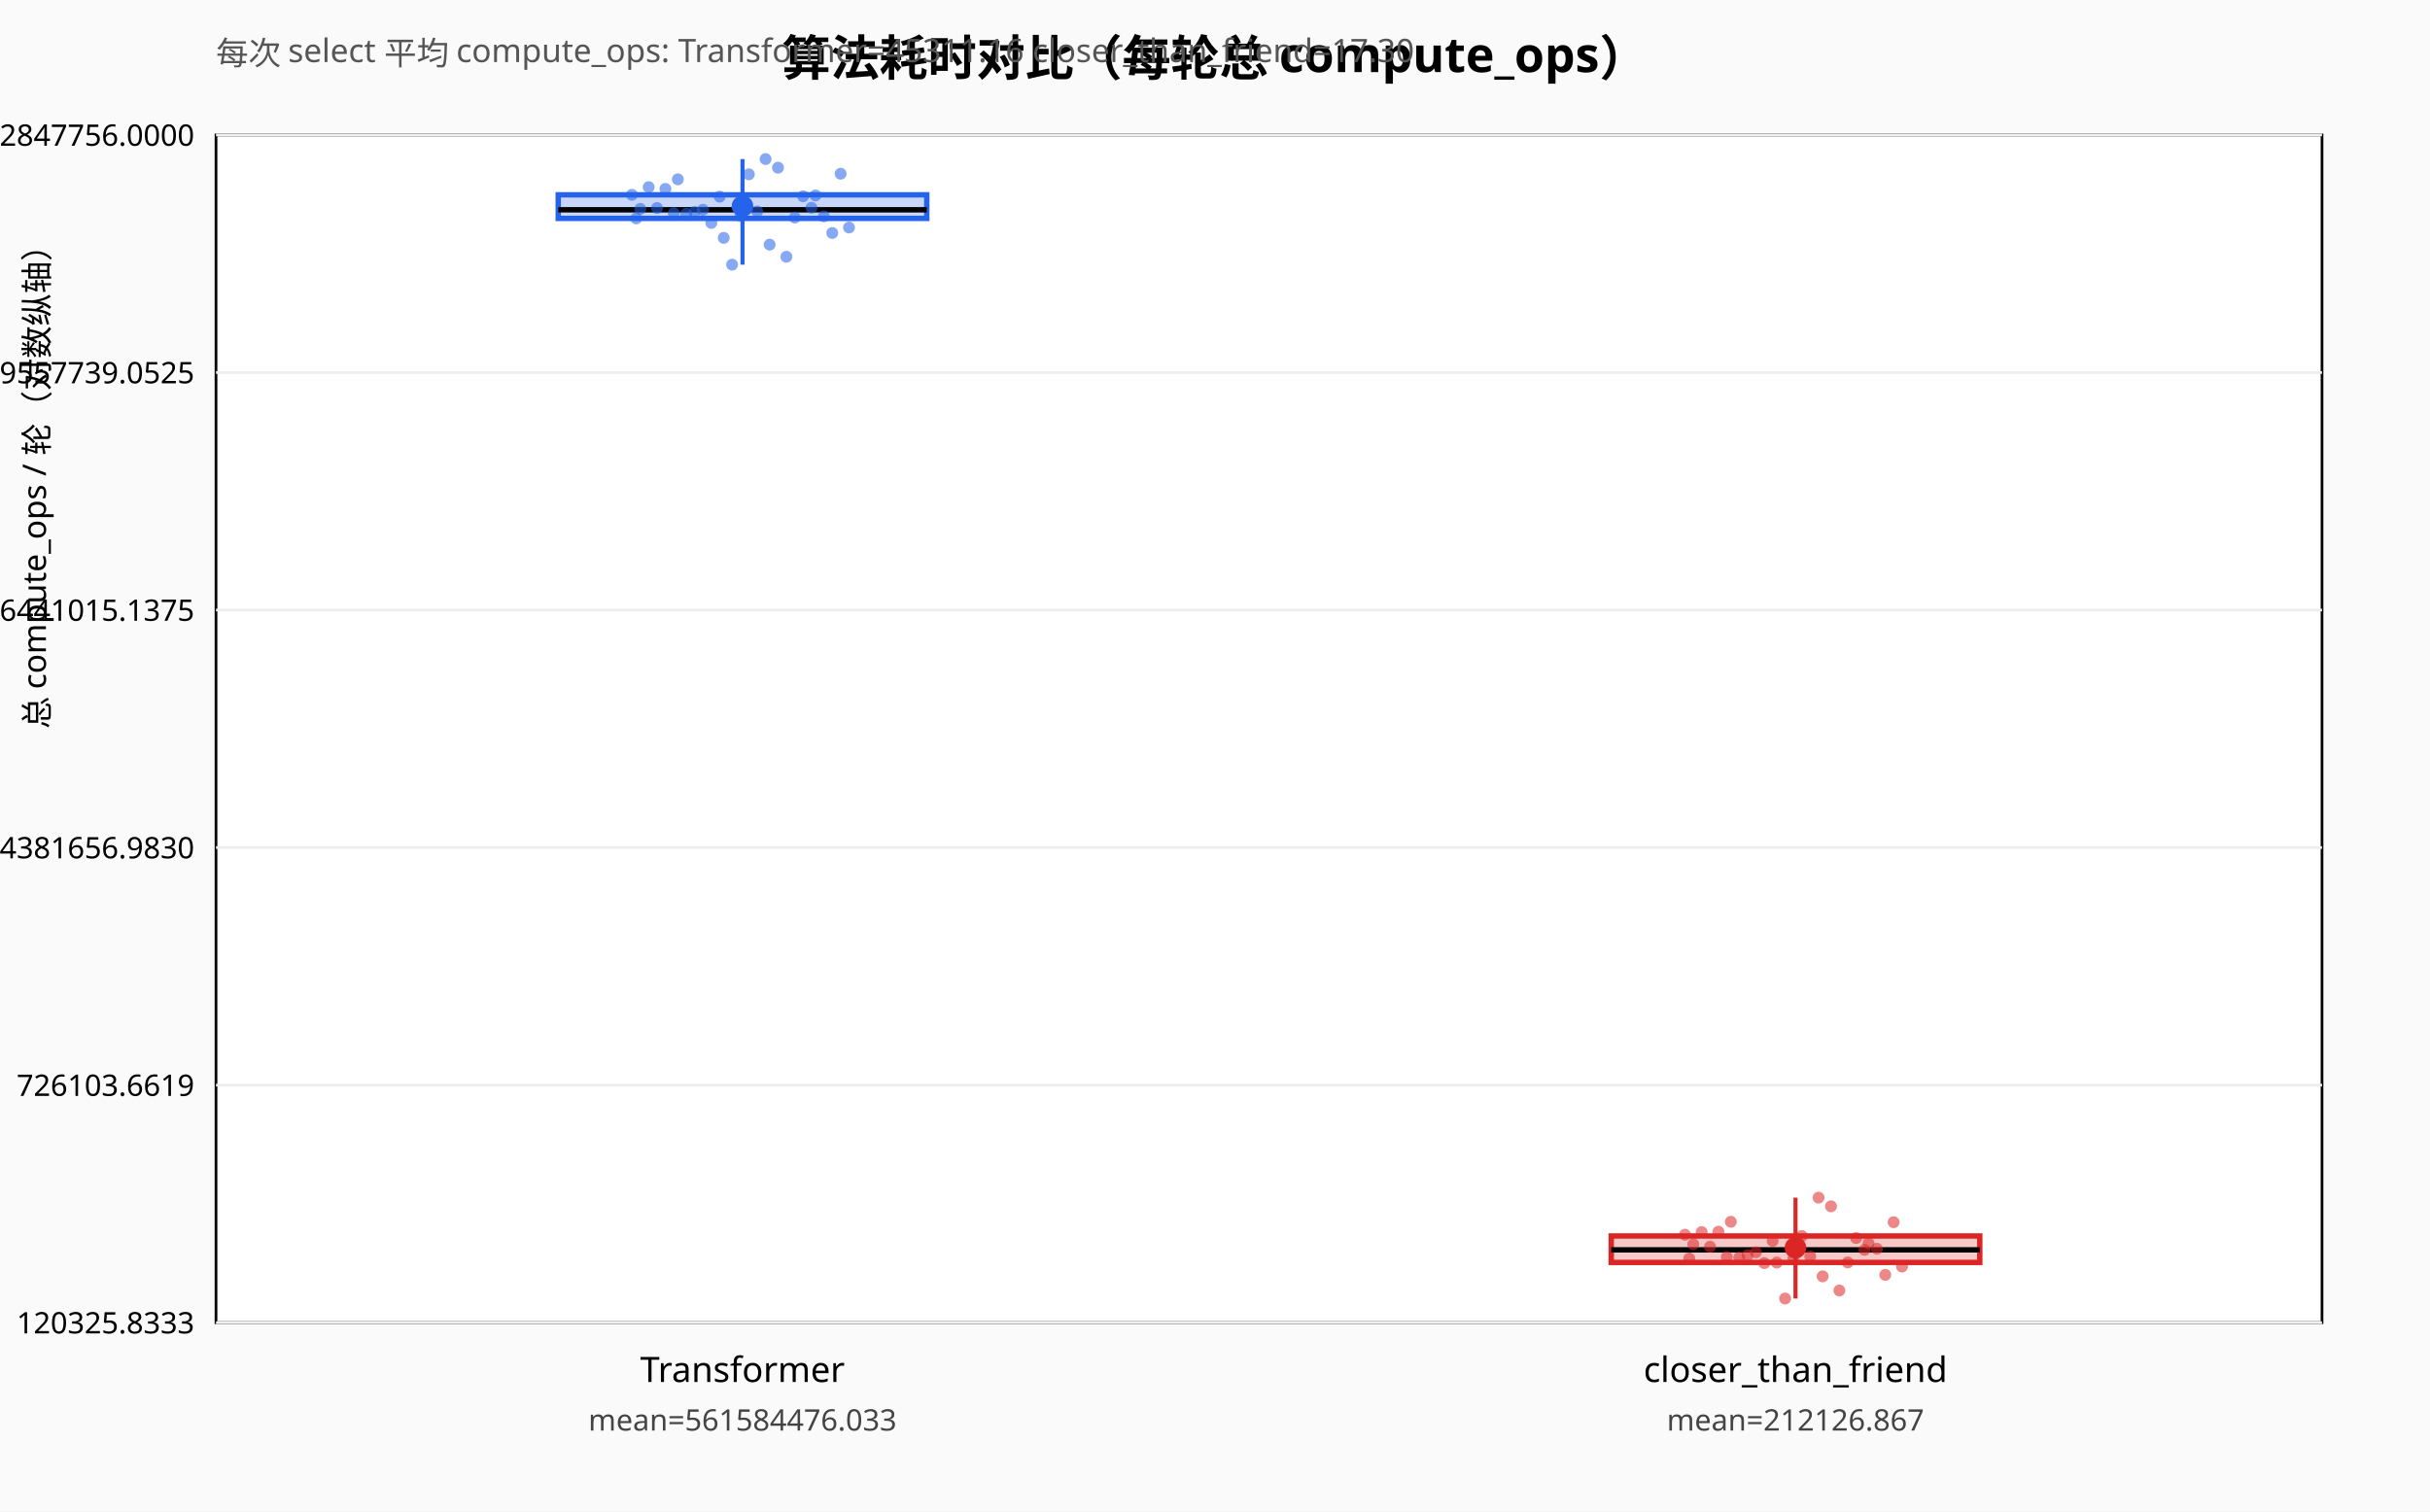
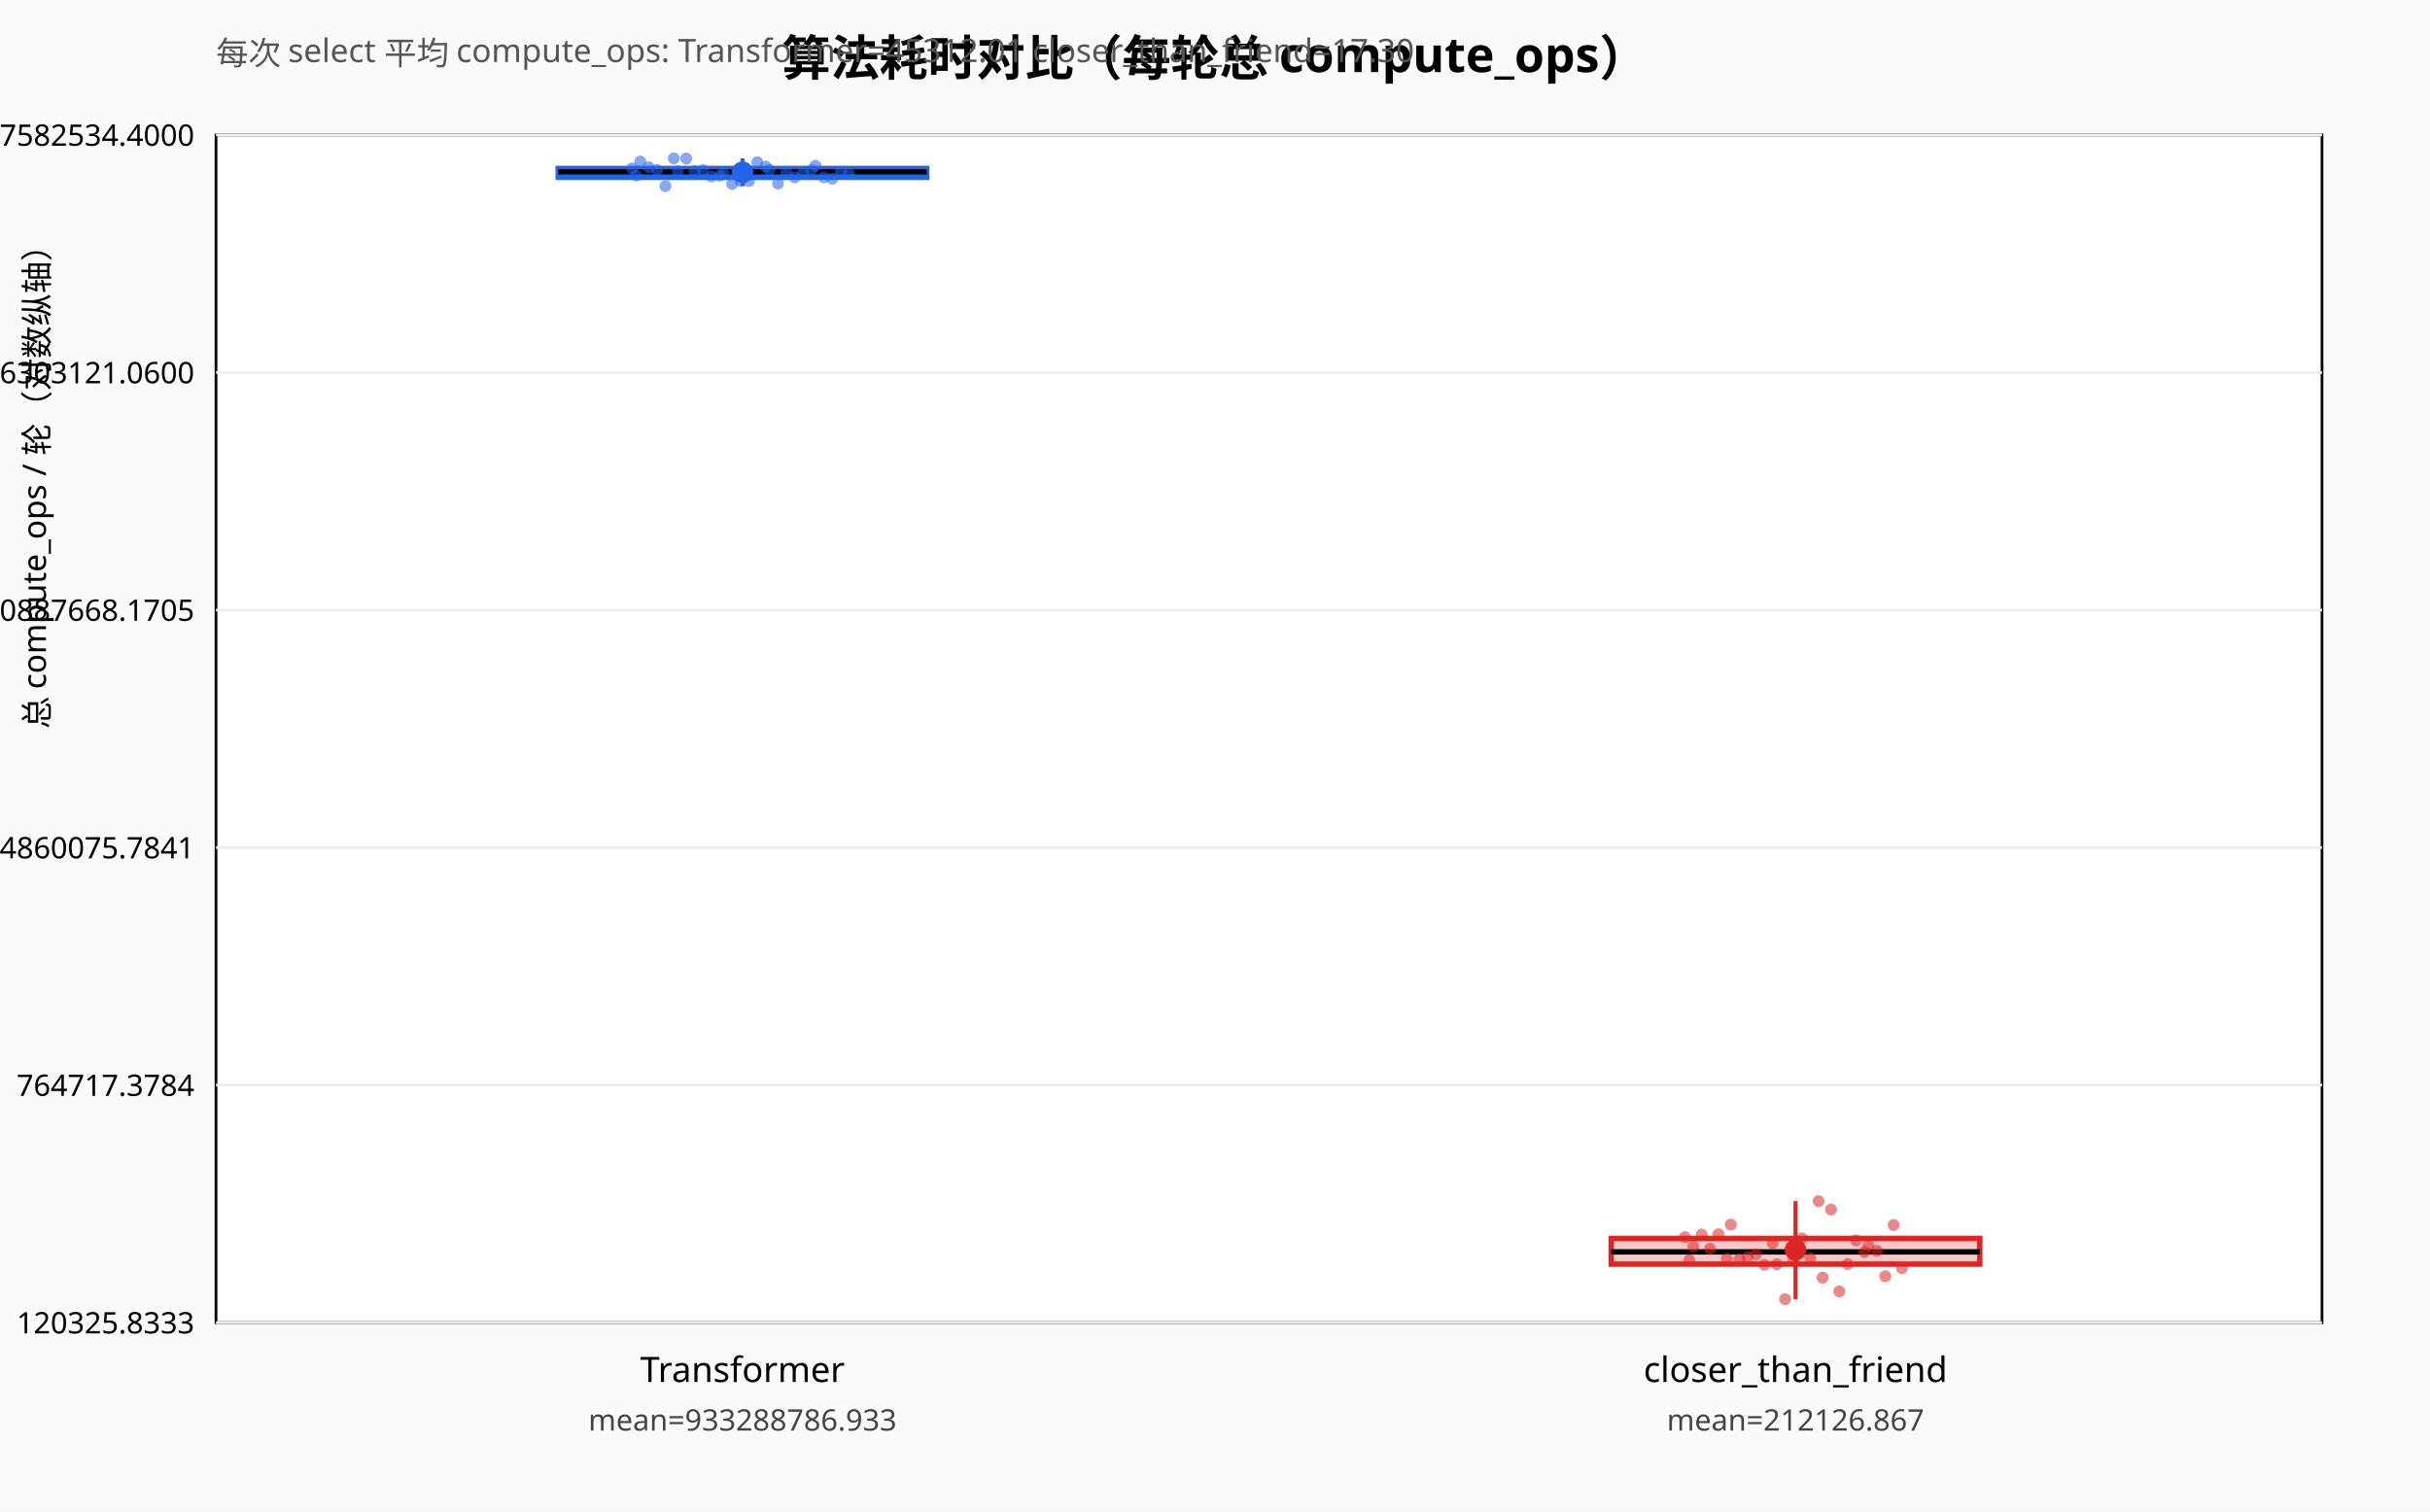
<svg xmlns="http://www.w3.org/2000/svg" width="900" height="560" viewBox="0 0 900 560">
  <rect width="100%" height="100%" fill="#fafafa" />
  <text x="450" y="28" text-anchor="middle" font-size="18" font-family="sans serif" font-weight="700">算法耗时对比（每轮总 compute_ops）</text>
  <text x="18" y="270" transform="rotate(-90 18 270)" font-size="12" font-family="sans serif">总 compute_ops / 轮（对数纵轴）</text>
  <rect x="80" y="50" width="780" height="440" fill="white" stroke="black" />
-   <line x1="275" y1="98.058" x2="275" y2="58.926" stroke="#2563eb" stroke-width="1.5" />
-   <rect x="206.75" y="72.173" width="136.5" height="8.741" fill="#2563eb" fill-opacity="0.25" stroke="#2563eb" stroke-width="2" />
-   <line x1="206.75" y1="77.716" x2="343.25" y2="77.716" stroke="black" stroke-width="2" />
-   <circle cx="275" cy="76.394" r="4" fill="#2563eb" />
-   <circle cx="234.05" cy="72.173" r="2.2" fill="#2563eb" opacity="0.55" />
-   <circle cx="251.05" cy="66.436" r="2.2" fill="#2563eb" opacity="0.55" />
-   <circle cx="268.05" cy="88.12" r="2.2" fill="#2563eb" opacity="0.55" />
-   <circle cx="285.05" cy="90.627" r="2.2" fill="#2563eb" opacity="0.55" />
-   <circle cx="302.05" cy="72.403" r="2.2" fill="#2563eb" opacity="0.55" />
-   <circle cx="237.15" cy="77.391" r="2.2" fill="#2563eb" opacity="0.55" />
-   <circle cx="254.15" cy="79.208" r="2.2" fill="#2563eb" opacity="0.55" />
-   <circle cx="271.15" cy="98.058" r="2.2" fill="#2563eb" opacity="0.55" />
-   <circle cx="288.15" cy="62.125" r="2.2" fill="#2563eb" opacity="0.55" />
-   <circle cx="305.15" cy="80.152" r="2.2" fill="#2563eb" opacity="0.55" />
-   <circle cx="240.25" cy="69.323" r="2.2" fill="#2563eb" opacity="0.55" />
-   <circle cx="257.25" cy="78.526" r="2.2" fill="#2563eb" opacity="0.55" />
-   <circle cx="274.25" cy="79.992" r="2.2" fill="#2563eb" opacity="0.55" />
-   <circle cx="291.25" cy="95.123" r="2.2" fill="#2563eb" opacity="0.55" />
-   <circle cx="308.25" cy="86.313" r="2.2" fill="#2563eb" opacity="0.55" />
-   <circle cx="243.35" cy="77.07" r="2.2" fill="#2563eb" opacity="0.55" />
-   <circle cx="260.35" cy="77.716" r="2.2" fill="#2563eb" opacity="0.55" />
-   <circle cx="277.35" cy="64.579" r="2.2" fill="#2563eb" opacity="0.55" />
-   <circle cx="294.35" cy="80.591" r="2.2" fill="#2563eb" opacity="0.55" />
-   <circle cx="311.35" cy="64.359" r="2.2" fill="#2563eb" opacity="0.55" />
-   <circle cx="246.45" cy="69.98" r="2.2" fill="#2563eb" opacity="0.55" />
-   <circle cx="263.45" cy="82.588" r="2.2" fill="#2563eb" opacity="0.55" />
-   <circle cx="280.45" cy="78.324" r="2.2" fill="#2563eb" opacity="0.55" />
-   <circle cx="297.45" cy="72.727" r="2.2" fill="#2563eb" opacity="0.55" />
-   <circle cx="314.45" cy="84.285" r="2.2" fill="#2563eb" opacity="0.55" />
-   <circle cx="249.55" cy="78.974" r="2.2" fill="#2563eb" opacity="0.55" />
-   <circle cx="266.55" cy="72.86" r="2.2" fill="#2563eb" opacity="0.55" />
-   <circle cx="283.55" cy="58.926" r="2.2" fill="#2563eb" opacity="0.55" />
-   <circle cx="300.55" cy="76.967" r="2.2" fill="#2563eb" opacity="0.55" />
-   <circle cx="235.65" cy="80.914" r="2.2" fill="#2563eb" opacity="0.55" />
+   <line x1="275" y1="68.95" x2="275" y2="58.676" stroke="#2563eb" stroke-width="1.5" />
+   <rect x="206.75" y="62.409" width="136.5" height="3.283" fill="#2563eb" fill-opacity="0.25" stroke="#2563eb" stroke-width="2" />
+   <line x1="206.75" y1="63.701" x2="343.25" y2="63.701" stroke="black" stroke-width="2" />
+   <circle cx="275" cy="63.812" r="4" fill="#2563eb" />
+   <circle cx="234.05" cy="62.409" r="2.2" fill="#2563eb" opacity="0.55" />
+   <circle cx="251.05" cy="63.487" r="2.2" fill="#2563eb" opacity="0.55" />
+   <circle cx="268.05" cy="64.482" r="2.2" fill="#2563eb" opacity="0.55" />
+   <circle cx="285.05" cy="62.978" r="2.2" fill="#2563eb" opacity="0.55" />
+   <circle cx="302.05" cy="61.401" r="2.2" fill="#2563eb" opacity="0.55" />
+   <circle cx="237.15" cy="59.854" r="2.2" fill="#2563eb" opacity="0.55" />
+   <circle cx="254.15" cy="58.721" r="2.2" fill="#2563eb" opacity="0.55" />
+   <circle cx="271.15" cy="68.146" r="2.2" fill="#2563eb" opacity="0.55" />
+   <circle cx="288.15" cy="68.009" r="2.2" fill="#2563eb" opacity="0.55" />
+   <circle cx="305.15" cy="65.692" r="2.2" fill="#2563eb" opacity="0.55" />
+   <circle cx="240.25" cy="61.958" r="2.2" fill="#2563eb" opacity="0.55" />
+   <circle cx="257.25" cy="63.347" r="2.2" fill="#2563eb" opacity="0.55" />
+   <circle cx="274.25" cy="67.05" r="2.2" fill="#2563eb" opacity="0.55" />
+   <circle cx="291.25" cy="63.922" r="2.2" fill="#2563eb" opacity="0.55" />
+   <circle cx="308.25" cy="66.221" r="2.2" fill="#2563eb" opacity="0.55" />
+   <circle cx="243.35" cy="62.948" r="2.2" fill="#2563eb" opacity="0.55" />
+   <circle cx="260.35" cy="63.003" r="2.2" fill="#2563eb" opacity="0.55" />
+   <circle cx="277.35" cy="67.114" r="2.2" fill="#2563eb" opacity="0.55" />
+   <circle cx="294.35" cy="65.711" r="2.2" fill="#2563eb" opacity="0.55" />
+   <circle cx="311.35" cy="63.701" r="2.2" fill="#2563eb" opacity="0.55" />
+   <circle cx="246.45" cy="68.95" r="2.2" fill="#2563eb" opacity="0.55" />
+   <circle cx="263.45" cy="65.352" r="2.2" fill="#2563eb" opacity="0.55" />
+   <circle cx="280.45" cy="60.105" r="2.2" fill="#2563eb" opacity="0.55" />
+   <circle cx="297.45" cy="63.897" r="2.2" fill="#2563eb" opacity="0.55" />
+   <circle cx="314.45" cy="64.472" r="2.2" fill="#2563eb" opacity="0.55" />
+   <circle cx="249.55" cy="58.676" r="2.2" fill="#2563eb" opacity="0.55" />
+   <circle cx="266.55" cy="65.071" r="2.2" fill="#2563eb" opacity="0.55" />
+   <circle cx="283.55" cy="61.727" r="2.2" fill="#2563eb" opacity="0.55" />
+   <circle cx="300.55" cy="63.044" r="2.2" fill="#2563eb" opacity="0.55" />
+   <circle cx="235.65" cy="65.043" r="2.2" fill="#2563eb" opacity="0.55" />
  <text x="275" y="512" text-anchor="middle" font-size="13" font-family="sans serif">Transformer</text>
-   <text x="275" y="530" text-anchor="middle" font-size="11" fill="#444" font-family="sans serif">mean=561584476.033</text>
-   <line x1="665" y1="481.074" x2="665" y2="443.702" stroke="#dc2626" stroke-width="1.5" />
-   <rect x="596.75" y="457.902" width="136.5" height="9.803" fill="#dc2626" fill-opacity="0.25" stroke="#dc2626" stroke-width="2" />
-   <line x1="596.75" y1="463.041" x2="733.25" y2="463.041" stroke="black" stroke-width="2" />
-   <circle cx="665" cy="462.242" r="4" fill="#dc2626" />
-   <circle cx="624.05" cy="457.434" r="2.2" fill="#dc2626" opacity="0.55" />
-   <circle cx="641.05" cy="452.641" r="2.2" fill="#dc2626" opacity="0.55" />
-   <circle cx="658.05" cy="467.756" r="2.2" fill="#dc2626" opacity="0.55" />
-   <circle cx="675.05" cy="472.851" r="2.2" fill="#dc2626" opacity="0.55" />
-   <circle cx="692.05" cy="460.579" r="2.2" fill="#dc2626" opacity="0.55" />
-   <circle cx="627.15" cy="460.967" r="2.2" fill="#dc2626" opacity="0.55" />
-   <circle cx="644.15" cy="465.948" r="2.2" fill="#dc2626" opacity="0.55" />
-   <circle cx="661.15" cy="481.074" r="2.2" fill="#dc2626" opacity="0.55" />
-   <circle cx="678.15" cy="446.911" r="2.2" fill="#dc2626" opacity="0.55" />
-   <circle cx="695.15" cy="462.631" r="2.2" fill="#dc2626" opacity="0.55" />
-   <circle cx="630.25" cy="456.45" r="2.2" fill="#dc2626" opacity="0.55" />
-   <circle cx="647.25" cy="465.052" r="2.2" fill="#dc2626" opacity="0.55" />
-   <circle cx="664.25" cy="466.145" r="2.2" fill="#dc2626" opacity="0.55" />
-   <circle cx="681.25" cy="478.099" r="2.2" fill="#dc2626" opacity="0.55" />
-   <circle cx="698.25" cy="472.312" r="2.2" fill="#dc2626" opacity="0.55" />
-   <circle cx="633.35" cy="461.869" r="2.2" fill="#dc2626" opacity="0.55" />
-   <circle cx="650.35" cy="463.931" r="2.2" fill="#dc2626" opacity="0.55" />
-   <circle cx="667.35" cy="457.902" r="2.2" fill="#dc2626" opacity="0.55" />
-   <circle cx="684.35" cy="467.705" r="2.2" fill="#dc2626" opacity="0.55" />
-   <circle cx="701.35" cy="452.802" r="2.2" fill="#dc2626" opacity="0.55" />
-   <circle cx="636.45" cy="456.31" r="2.2" fill="#dc2626" opacity="0.55" />
-   <circle cx="653.45" cy="467.954" r="2.2" fill="#dc2626" opacity="0.55" />
-   <circle cx="670.45" cy="465.452" r="2.2" fill="#dc2626" opacity="0.55" />
-   <circle cx="687.45" cy="458.661" r="2.2" fill="#dc2626" opacity="0.55" />
-   <circle cx="704.45" cy="469.23" r="2.2" fill="#dc2626" opacity="0.55" />
-   <circle cx="639.55" cy="465.701" r="2.2" fill="#dc2626" opacity="0.55" />
-   <circle cx="656.55" cy="459.716" r="2.2" fill="#dc2626" opacity="0.55" />
-   <circle cx="673.55" cy="443.702" r="2.2" fill="#dc2626" opacity="0.55" />
-   <circle cx="690.55" cy="463.041" r="2.2" fill="#dc2626" opacity="0.55" />
-   <circle cx="625.65" cy="466.237" r="2.2" fill="#dc2626" opacity="0.55" />
+   <text x="275" y="530" text-anchor="middle" font-size="11" fill="#444" font-family="sans serif">mean=933288786.933</text>
+   <line x1="665" y1="481.324" x2="665" y2="444.999" stroke="#dc2626" stroke-width="1.5" />
+   <rect x="596.75" y="458.801" width="136.5" height="9.529" fill="#dc2626" fill-opacity="0.25" stroke="#dc2626" stroke-width="2" />
+   <line x1="596.75" y1="463.796" x2="733.25" y2="463.796" stroke="black" stroke-width="2" />
+   <circle cx="665" cy="463.02" r="4" fill="#dc2626" />
+   <circle cx="624.05" cy="458.346" r="2.2" fill="#dc2626" opacity="0.55" />
+   <circle cx="641.05" cy="453.688" r="2.2" fill="#dc2626" opacity="0.55" />
+   <circle cx="658.05" cy="468.379" r="2.2" fill="#dc2626" opacity="0.55" />
+   <circle cx="675.05" cy="473.331" r="2.2" fill="#dc2626" opacity="0.55" />
+   <circle cx="692.05" cy="461.403" r="2.2" fill="#dc2626" opacity="0.55" />
+   <circle cx="627.15" cy="461.781" r="2.2" fill="#dc2626" opacity="0.55" />
+   <circle cx="644.15" cy="466.622" r="2.2" fill="#dc2626" opacity="0.55" />
+   <circle cx="661.15" cy="481.324" r="2.2" fill="#dc2626" opacity="0.55" />
+   <circle cx="678.15" cy="448.118" r="2.2" fill="#dc2626" opacity="0.55" />
+   <circle cx="695.15" cy="463.397" r="2.2" fill="#dc2626" opacity="0.55" />
+   <circle cx="630.25" cy="457.39" r="2.2" fill="#dc2626" opacity="0.55" />
+   <circle cx="647.25" cy="465.751" r="2.2" fill="#dc2626" opacity="0.55" />
+   <circle cx="664.25" cy="466.814" r="2.2" fill="#dc2626" opacity="0.55" />
+   <circle cx="681.25" cy="478.433" r="2.2" fill="#dc2626" opacity="0.55" />
+   <circle cx="698.25" cy="472.808" r="2.2" fill="#dc2626" opacity="0.55" />
+   <circle cx="633.35" cy="462.657" r="2.2" fill="#dc2626" opacity="0.55" />
+   <circle cx="650.35" cy="464.661" r="2.2" fill="#dc2626" opacity="0.55" />
+   <circle cx="667.35" cy="458.801" r="2.2" fill="#dc2626" opacity="0.55" />
+   <circle cx="684.35" cy="468.33" r="2.2" fill="#dc2626" opacity="0.55" />
+   <circle cx="701.35" cy="453.844" r="2.2" fill="#dc2626" opacity="0.55" />
+   <circle cx="636.45" cy="457.254" r="2.2" fill="#dc2626" opacity="0.55" />
+   <circle cx="653.45" cy="468.571" r="2.2" fill="#dc2626" opacity="0.55" />
+   <circle cx="670.45" cy="466.139" r="2.2" fill="#dc2626" opacity="0.55" />
+   <circle cx="687.45" cy="459.539" r="2.2" fill="#dc2626" opacity="0.55" />
+   <circle cx="704.45" cy="469.812" r="2.2" fill="#dc2626" opacity="0.55" />
+   <circle cx="639.55" cy="466.382" r="2.2" fill="#dc2626" opacity="0.55" />
+   <circle cx="656.55" cy="460.564" r="2.2" fill="#dc2626" opacity="0.55" />
+   <circle cx="673.55" cy="444.999" r="2.2" fill="#dc2626" opacity="0.55" />
+   <circle cx="690.55" cy="463.796" r="2.2" fill="#dc2626" opacity="0.55" />
+   <circle cx="625.65" cy="466.903" r="2.2" fill="#dc2626" opacity="0.55" />
  <text x="665" y="512" text-anchor="middle" font-size="13" font-family="sans serif">closer_than_friend</text>
  <text x="665" y="530" text-anchor="middle" font-size="11" fill="#444" font-family="sans serif">mean=212126.867</text>
  <line x1="80" y1="490" x2="860" y2="490" stroke="#eee" />
  <text x="72" y="494" text-anchor="end" font-size="11" font-family="sans serif">120325.8333</text>
  <line x1="80" y1="402" x2="860" y2="402" stroke="#eee" />
-   <text x="72" y="406" text-anchor="end" font-size="11" font-family="sans serif">726103.6619</text>
+   <text x="72" y="406" text-anchor="end" font-size="11" font-family="sans serif">764717.3784</text>
  <line x1="80" y1="314" x2="860" y2="314" stroke="#eee" />
-   <text x="72" y="318" text-anchor="end" font-size="11" font-family="sans serif">4381656.9830</text>
+   <text x="72" y="318" text-anchor="end" font-size="11" font-family="sans serif">4860075.7841</text>
  <line x1="80" y1="226" x2="860" y2="226" stroke="#eee" />
-   <text x="72" y="230" text-anchor="end" font-size="11" font-family="sans serif">26441015.1375</text>
+   <text x="72" y="230" text-anchor="end" font-size="11" font-family="sans serif">30887668.1705</text>
  <line x1="80" y1="138" x2="860" y2="138" stroke="#eee" />
-   <text x="72" y="142" text-anchor="end" font-size="11" font-family="sans serif">159557739.0525</text>
+   <text x="72" y="142" text-anchor="end" font-size="11" font-family="sans serif">196303121.0600</text>
  <line x1="80" y1="50" x2="860" y2="50" stroke="#eee" />
-   <text x="72" y="54" text-anchor="end" font-size="11" font-family="sans serif">962847756.0000</text>
-   <text x="80" y="24" font-size="12" font-family="sans serif" fill="#555">每次 select 平均 compute_ops: Transformer=45311.16  closer_than_friend=17.30  </text>
+   <text x="72" y="54" text-anchor="end" font-size="11" font-family="sans serif">1247582534.4000</text>
+   <text x="80" y="24" font-size="12" font-family="sans serif" fill="#555">每次 select 平均 compute_ops: Transformer=45312.01  closer_than_friend=17.30  </text>
</svg>
